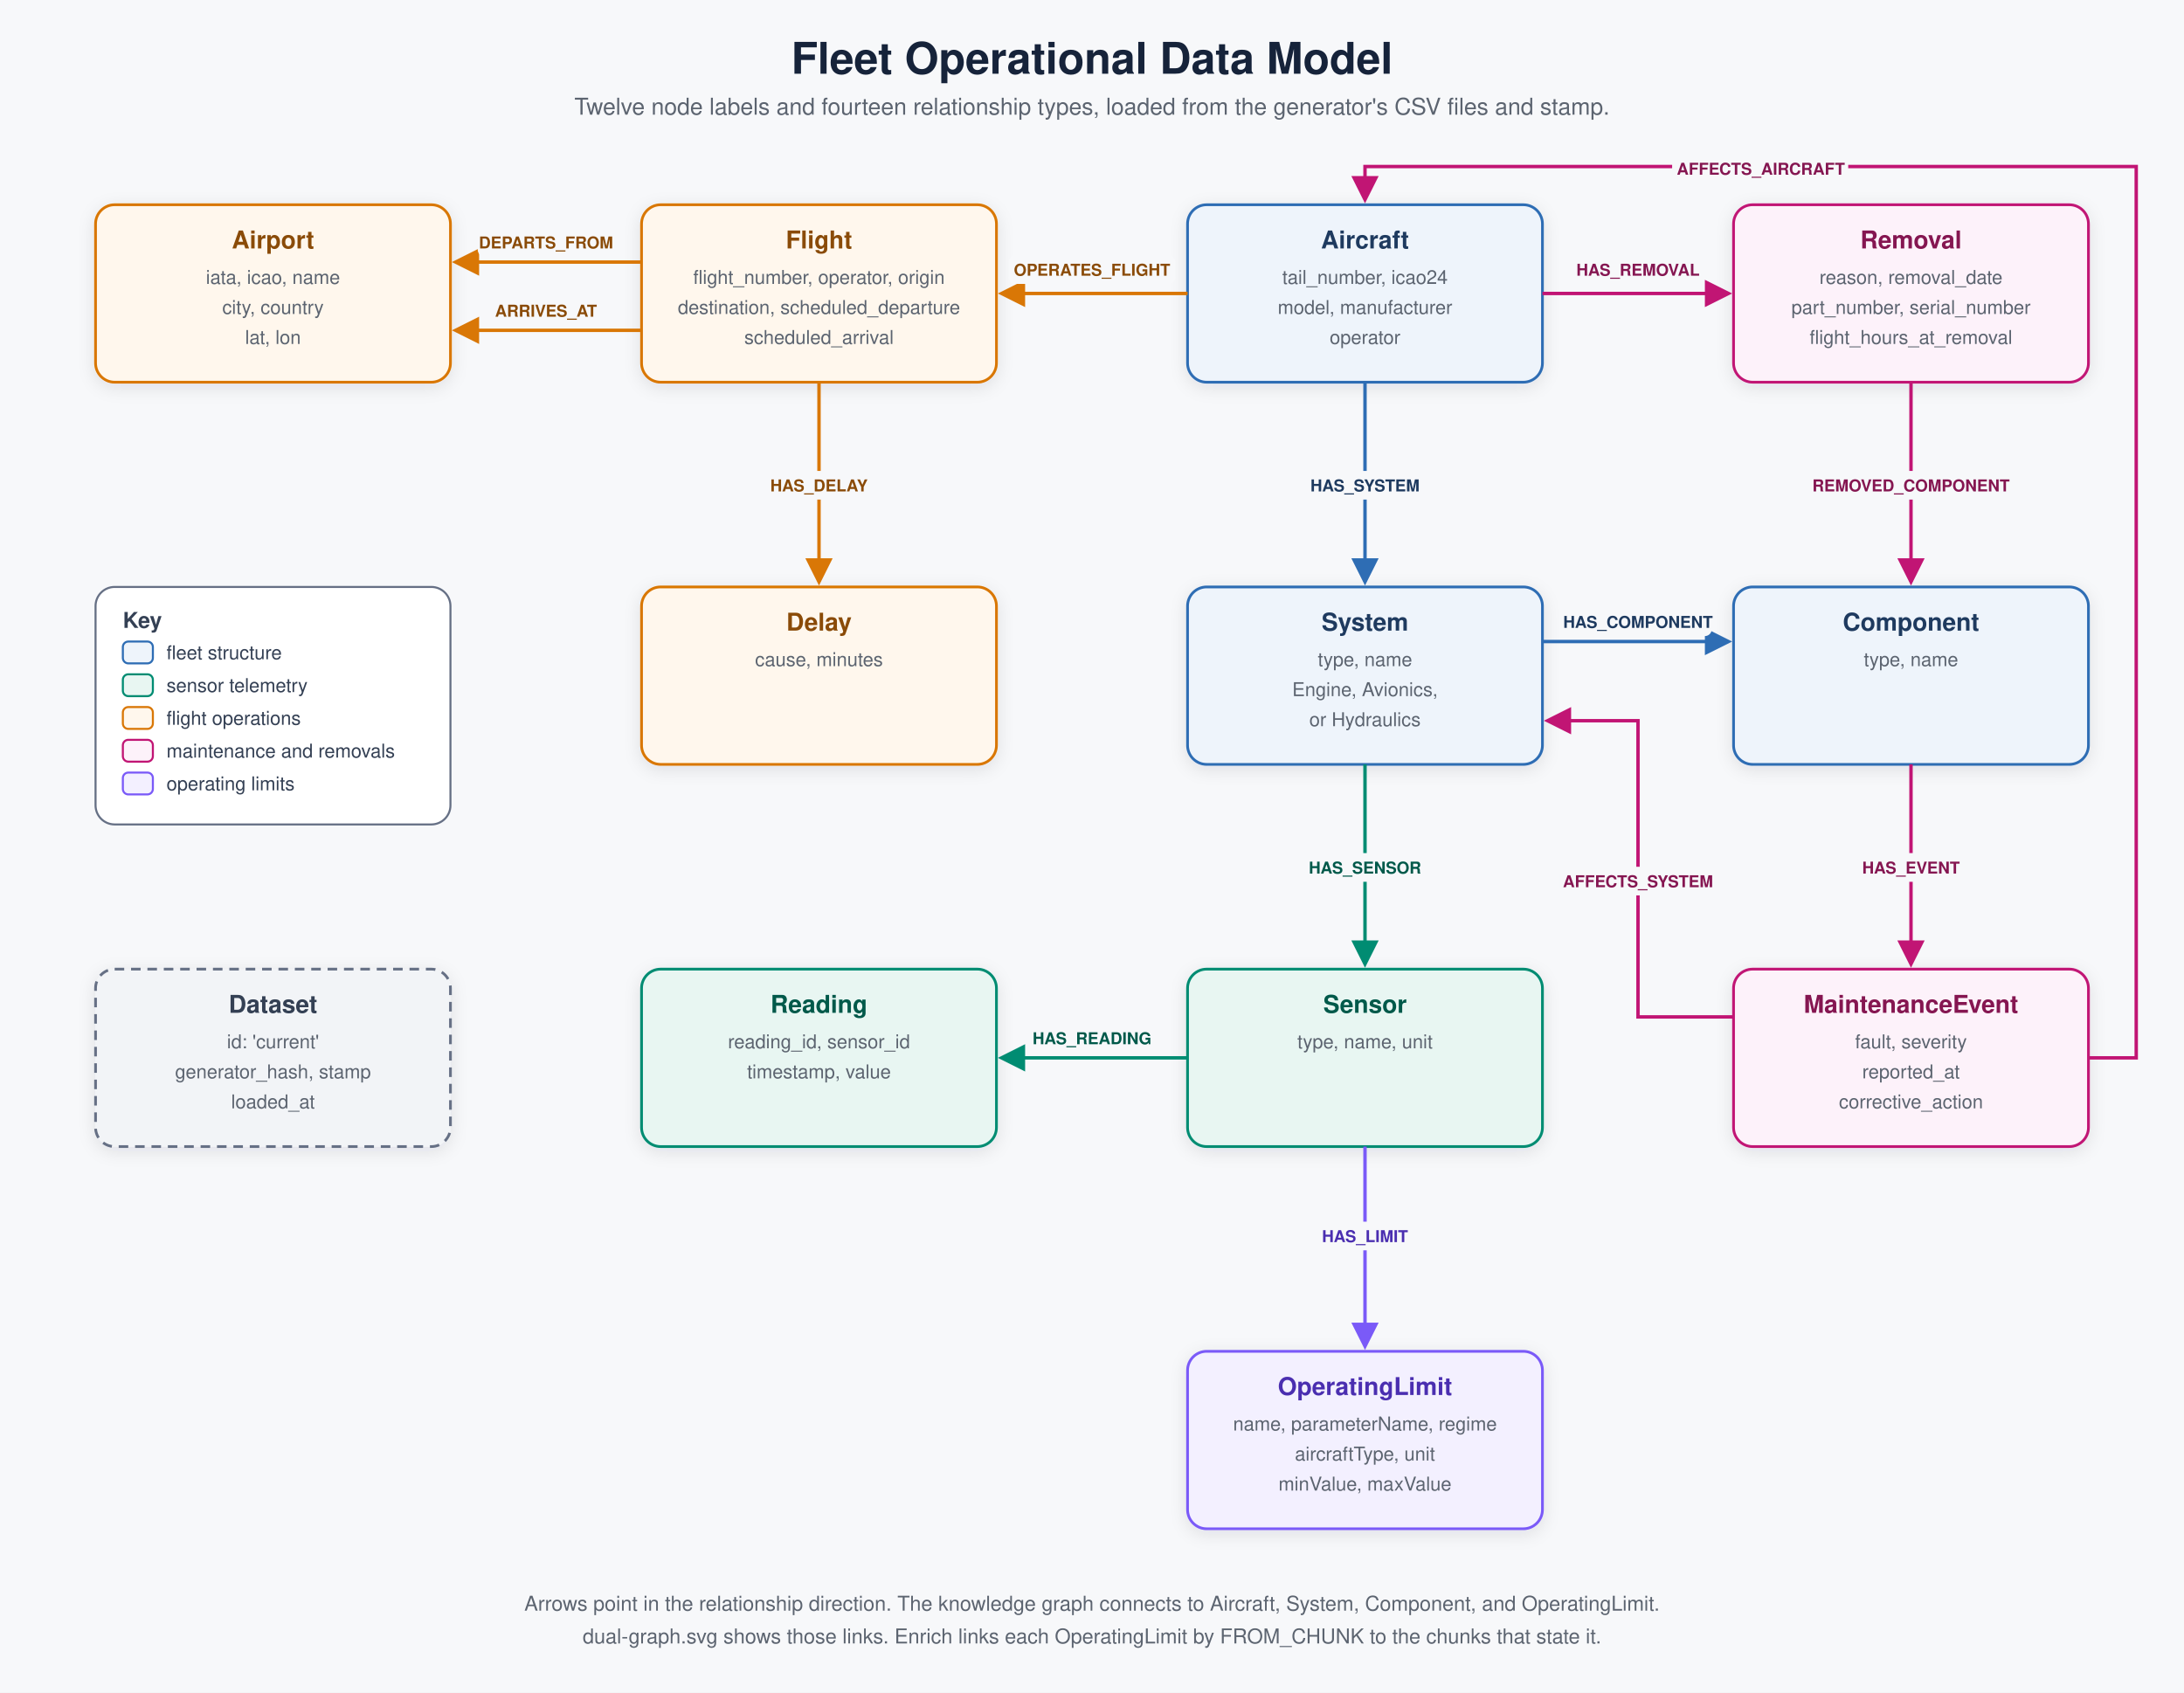
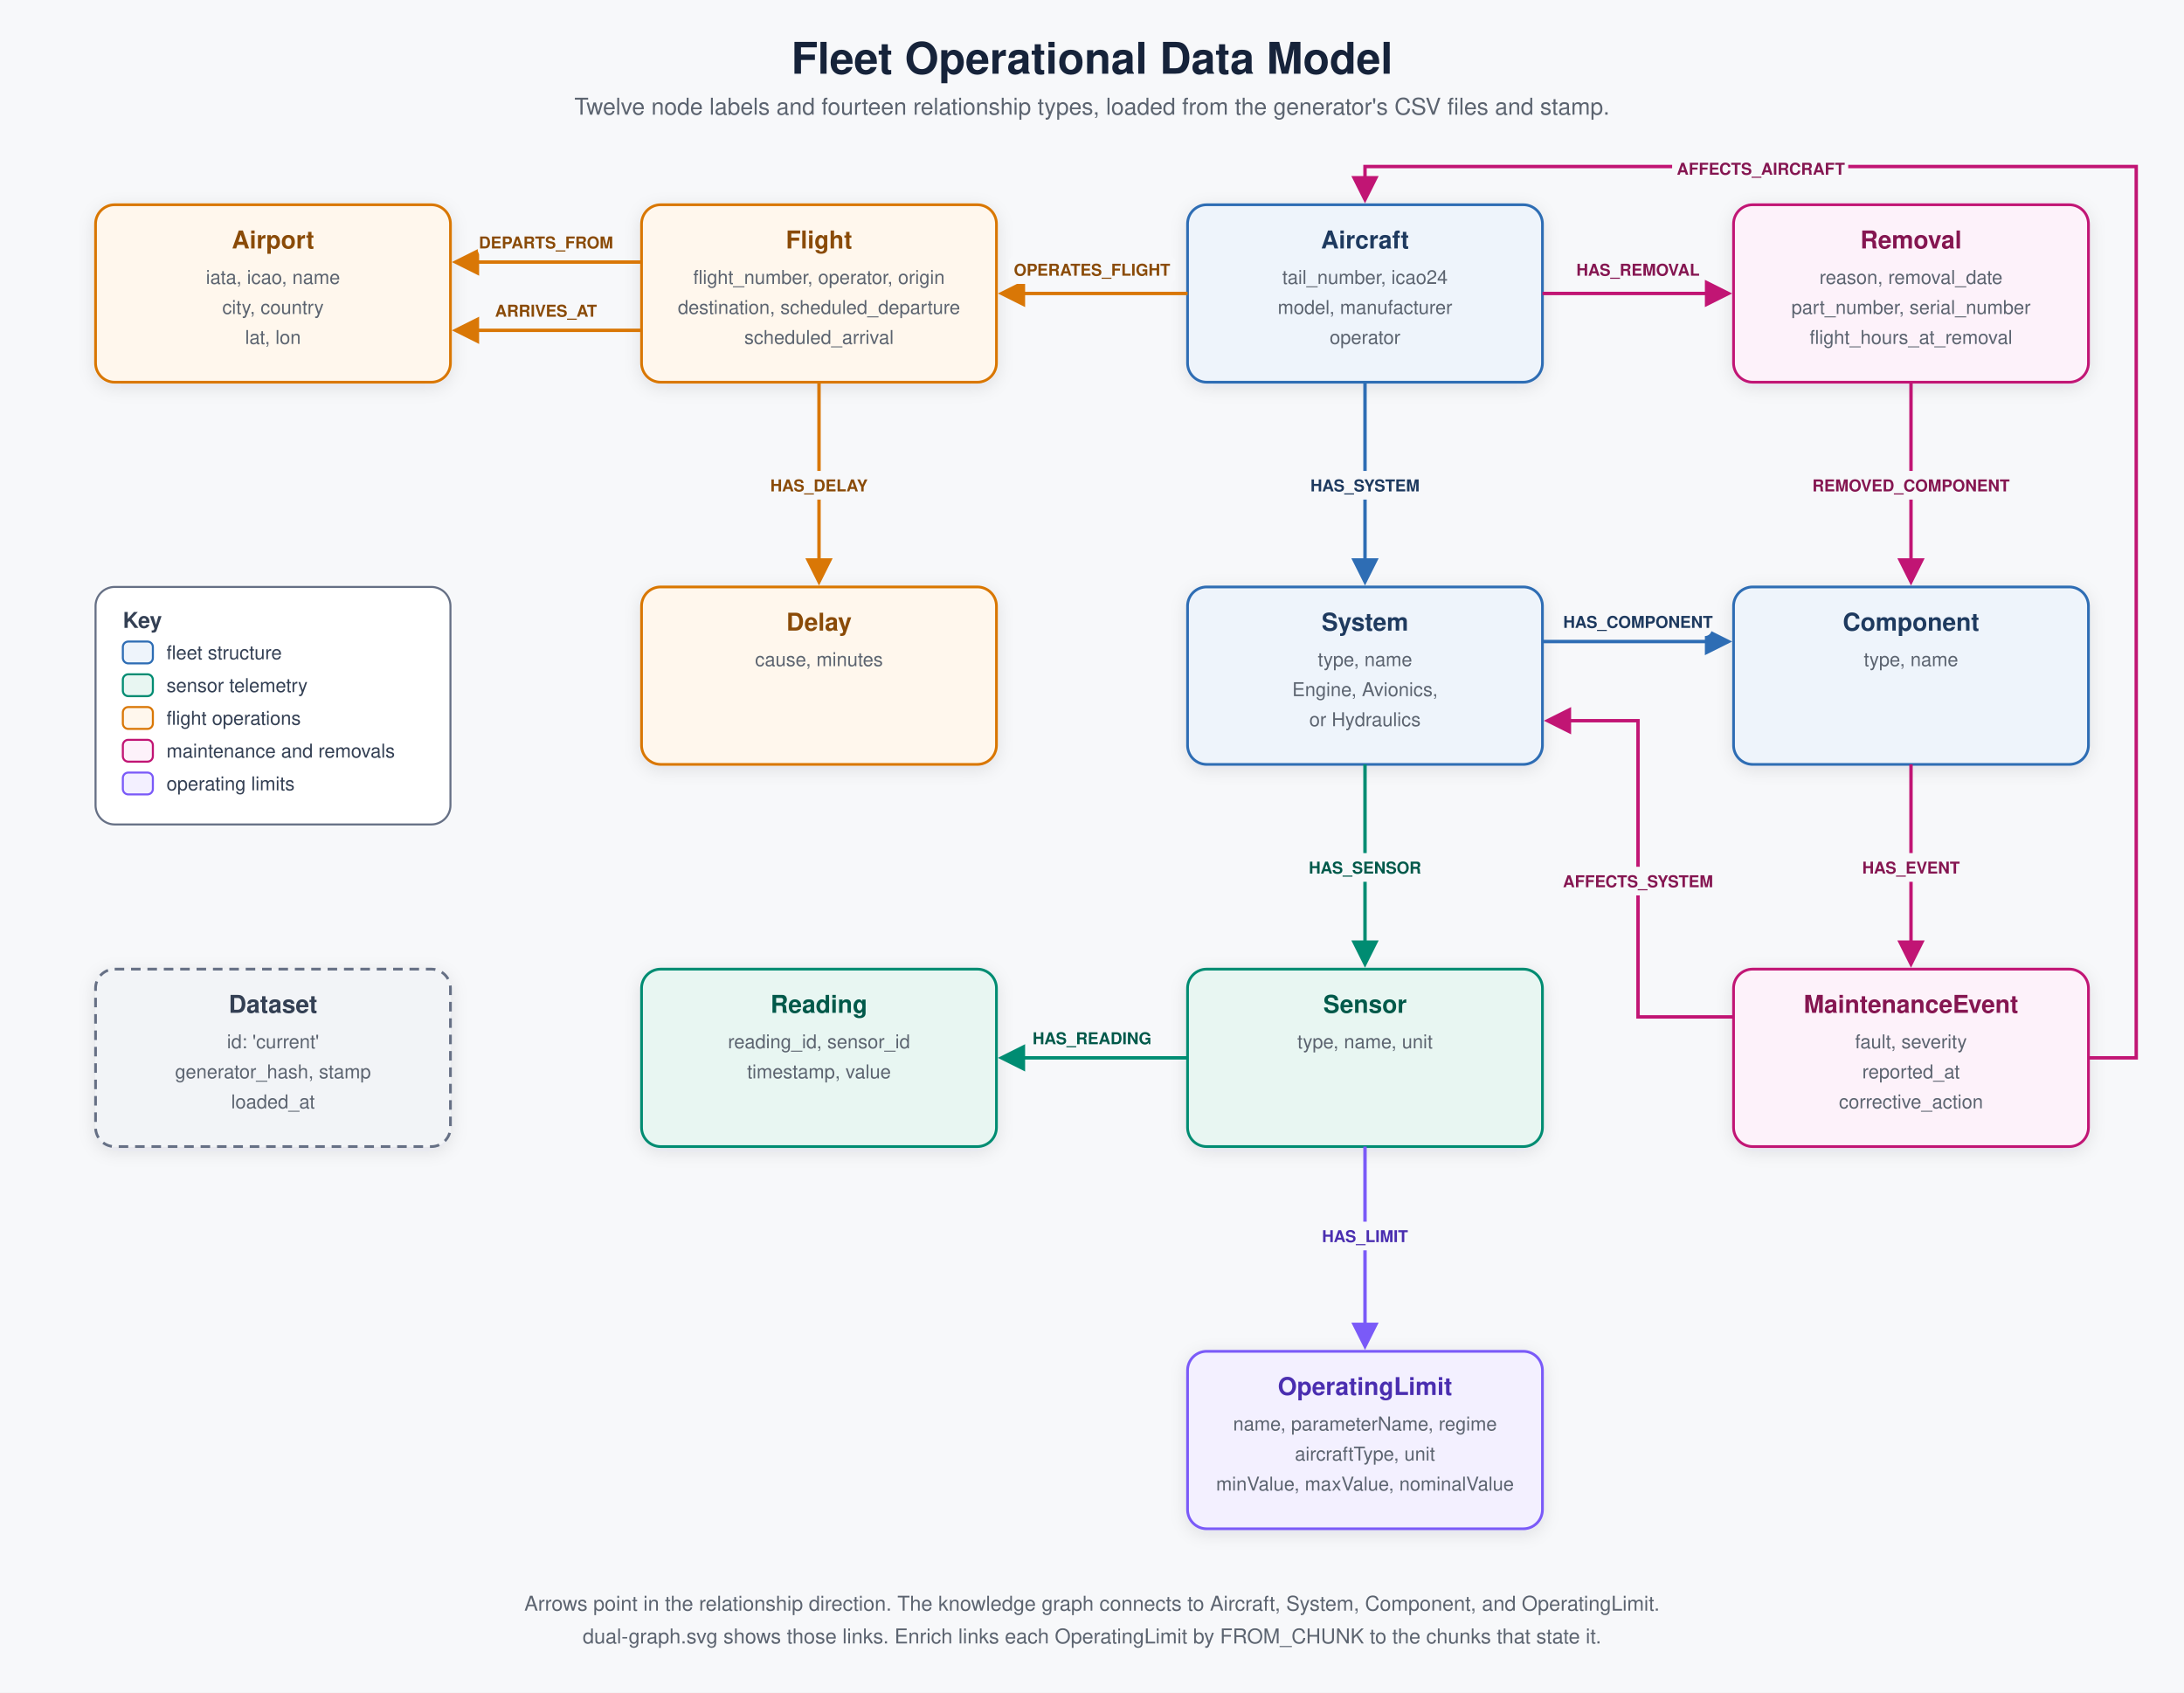
<svg xmlns="http://www.w3.org/2000/svg" width="1600" height="1240" viewBox="0 0 1600 1240" font-family="'Helvetica Neue', Helvetica, Arial, sans-serif">
  <defs>
    <filter id="shadow" x="-15%" y="-20%" width="130%" height="150%">
      <feDropShadow dx="0" dy="3" stdDeviation="6" flood-color="#101828" flood-opacity="0.10" />
    </filter>
    <marker id="a-blue" viewBox="0 0 10 10" refX="8.5" refY="5" markerWidth="8" markerHeight="8" orient="auto-start-reverse">
      <path d="M0,0 L10,5 L0,10 Z" fill="#2E6DB4" />
    </marker>
    <marker id="a-teal" viewBox="0 0 10 10" refX="8.5" refY="5" markerWidth="8" markerHeight="8" orient="auto-start-reverse">
      <path d="M0,0 L10,5 L0,10 Z" fill="#008C72" />
    </marker>
    <marker id="a-orange" viewBox="0 0 10 10" refX="8.5" refY="5" markerWidth="8" markerHeight="8" orient="auto-start-reverse">
      <path d="M0,0 L10,5 L0,10 Z" fill="#D97706" />
    </marker>
    <marker id="a-purple" viewBox="0 0 10 10" refX="8.5" refY="5" markerWidth="8" markerHeight="8" orient="auto-start-reverse">
      <path d="M0,0 L10,5 L0,10 Z" fill="#7A5AF8" />
    </marker>
    <marker id="a-pink" viewBox="0 0 10 10" refX="8.5" refY="5" markerWidth="8" markerHeight="8" orient="auto-start-reverse">
      <path d="M0,0 L10,5 L0,10 Z" fill="#C11574" />
    </marker>
    <marker id="a-slate" viewBox="0 0 10 10" refX="8.5" refY="5" markerWidth="8" markerHeight="8" orient="auto-start-reverse">
      <path d="M0,0 L10,5 L0,10 Z" fill="#667085" />
    </marker>
  </defs>
  <rect width="1600" height="1240" fill="#F7F8FA" />
  <text x="800" y="54" text-anchor="middle" font-size="32" font-weight="700" fill="#16233A">Fleet Operational Data Model</text>
  <text x="800" y="84" text-anchor="middle" font-size="17" fill="#5C6470">Twelve node labels and fourteen relationship types, loaded from the generator's CSV files and stamp.</text>
  <rect x="70" y="150" width="260" height="130" rx="14" fill="#FFF7ED" stroke="#D97706" stroke-width="2" filter="url(#shadow)" />
  <text x="200.0" y="182" font-size="18" font-weight="700" fill="#8A4B08" text-anchor="middle">Airport</text>
  <text x="200.0" y="208" font-size="14" font-weight="400" fill="#5C6470" text-anchor="middle">iata, icao, name</text>
  <text x="200.0" y="230" font-size="14" font-weight="400" fill="#5C6470" text-anchor="middle">city, country</text>
  <text x="200.0" y="252" font-size="14" font-weight="400" fill="#5C6470" text-anchor="middle">lat, lon</text>
  <rect x="470" y="150" width="260" height="130" rx="14" fill="#FFF7ED" stroke="#D97706" stroke-width="2" filter="url(#shadow)" />
  <text x="600.0" y="182" font-size="18" font-weight="700" fill="#8A4B08" text-anchor="middle">Flight</text>
  <text x="600.0" y="208" font-size="14" font-weight="400" fill="#5C6470" text-anchor="middle">flight_number, operator, origin</text>
  <text x="600.0" y="230" font-size="14" font-weight="400" fill="#5C6470" text-anchor="middle">destination, scheduled_departure</text>
  <text x="600.0" y="252" font-size="14" font-weight="400" fill="#5C6470" text-anchor="middle">scheduled_arrival</text>
  <rect x="870" y="150" width="260" height="130" rx="14" fill="#EEF4FB" stroke="#2E6DB4" stroke-width="2" filter="url(#shadow)" />
  <text x="1000.0" y="182" font-size="18" font-weight="700" fill="#1E3A5F" text-anchor="middle">Aircraft</text>
  <text x="1000.0" y="208" font-size="14" font-weight="400" fill="#5C6470" text-anchor="middle">tail_number, icao24</text>
  <text x="1000.0" y="230" font-size="14" font-weight="400" fill="#5C6470" text-anchor="middle">model, manufacturer</text>
  <text x="1000.0" y="252" font-size="14" font-weight="400" fill="#5C6470" text-anchor="middle">operator</text>
  <rect x="1270" y="150" width="260" height="130" rx="14" fill="#FDF2FA" stroke="#C11574" stroke-width="2" filter="url(#shadow)" />
  <text x="1400.0" y="182" font-size="18" font-weight="700" fill="#851651" text-anchor="middle">Removal</text>
  <text x="1400.0" y="208" font-size="14" font-weight="400" fill="#5C6470" text-anchor="middle">reason, removal_date</text>
  <text x="1400.0" y="230" font-size="14" font-weight="400" fill="#5C6470" text-anchor="middle">part_number, serial_number</text>
  <text x="1400.0" y="252" font-size="14" font-weight="400" fill="#5C6470" text-anchor="middle">flight_hours_at_removal</text>
  <rect x="470" y="430" width="260" height="130" rx="14" fill="#FFF7ED" stroke="#D97706" stroke-width="2" filter="url(#shadow)" />
  <text x="600.0" y="462" font-size="18" font-weight="700" fill="#8A4B08" text-anchor="middle">Delay</text>
  <text x="600.0" y="488" font-size="14" font-weight="400" fill="#5C6470" text-anchor="middle">cause, minutes</text>
  <rect x="870" y="430" width="260" height="130" rx="14" fill="#EEF4FB" stroke="#2E6DB4" stroke-width="2" filter="url(#shadow)" />
  <text x="1000.0" y="462" font-size="18" font-weight="700" fill="#1E3A5F" text-anchor="middle">System</text>
  <text x="1000.0" y="488" font-size="14" font-weight="400" fill="#5C6470" text-anchor="middle">type, name</text>
  <text x="1000.0" y="510" font-size="14" font-weight="400" fill="#5C6470" text-anchor="middle">Engine, Avionics,</text>
  <text x="1000.0" y="532" font-size="14" font-weight="400" fill="#5C6470" text-anchor="middle">or Hydraulics</text>
  <rect x="1270" y="430" width="260" height="130" rx="14" fill="#EEF4FB" stroke="#2E6DB4" stroke-width="2" filter="url(#shadow)" />
  <text x="1400.0" y="462" font-size="18" font-weight="700" fill="#1E3A5F" text-anchor="middle">Component</text>
  <text x="1400.0" y="488" font-size="14" font-weight="400" fill="#5C6470" text-anchor="middle">type, name</text>
  <rect x="70" y="710" width="260" height="130" rx="14" fill="#F2F4F7" stroke="#667085" stroke-width="2" stroke-dasharray="7 5" filter="url(#shadow)" />
  <text x="200.0" y="742" font-size="18" font-weight="700" fill="#344054" text-anchor="middle">Dataset</text>
  <text x="200.0" y="768" font-size="14" font-weight="400" fill="#5C6470" text-anchor="middle">id: 'current'</text>
  <text x="200.0" y="790" font-size="14" font-weight="400" fill="#5C6470" text-anchor="middle">generator_hash, stamp</text>
  <text x="200.0" y="812" font-size="14" font-weight="400" fill="#5C6470" text-anchor="middle">loaded_at</text>
  <rect x="470" y="710" width="260" height="130" rx="14" fill="#E8F6F2" stroke="#008C72" stroke-width="2" filter="url(#shadow)" />
  <text x="600.0" y="742" font-size="18" font-weight="700" fill="#00594A" text-anchor="middle">Reading</text>
  <text x="600.0" y="768" font-size="14" font-weight="400" fill="#5C6470" text-anchor="middle">reading_id, sensor_id</text>
  <text x="600.0" y="790" font-size="14" font-weight="400" fill="#5C6470" text-anchor="middle">timestamp, value</text>
  <rect x="870" y="710" width="260" height="130" rx="14" fill="#E8F6F2" stroke="#008C72" stroke-width="2" filter="url(#shadow)" />
  <text x="1000.0" y="742" font-size="18" font-weight="700" fill="#00594A" text-anchor="middle">Sensor</text>
  <text x="1000.0" y="768" font-size="14" font-weight="400" fill="#5C6470" text-anchor="middle">type, name, unit</text>
  <rect x="1270" y="710" width="260" height="130" rx="14" fill="#FDF2FA" stroke="#C11574" stroke-width="2" filter="url(#shadow)" />
  <text x="1400.0" y="742" font-size="18" font-weight="700" fill="#851651" text-anchor="middle">MaintenanceEvent</text>
  <text x="1400.0" y="768" font-size="14" font-weight="400" fill="#5C6470" text-anchor="middle">fault, severity</text>
  <text x="1400.0" y="790" font-size="14" font-weight="400" fill="#5C6470" text-anchor="middle">reported_at</text>
  <text x="1400.0" y="812" font-size="14" font-weight="400" fill="#5C6470" text-anchor="middle">corrective_action</text>
  <path d="M870,215 H734" fill="none" stroke="#D97706" stroke-width="2.5" marker-end="url(#a-orange)" />
  <rect x="739" y="187" width="122" height="21" rx="5" fill="#F7F8FA" />
  <text x="800" y="202" font-size="12" font-weight="600" fill="#8A4B08" text-anchor="middle">OPERATES_FLIGHT</text>
  <path d="M470,192 H334" fill="none" stroke="#D97706" stroke-width="2.5" marker-end="url(#a-orange)" />
  <rect x="350" y="167" width="100" height="21" rx="5" fill="#F7F8FA" />
  <text x="400" y="182" font-size="12" font-weight="600" fill="#8A4B08" text-anchor="middle">DEPARTS_FROM</text>
  <path d="M470,242 H334" fill="none" stroke="#D97706" stroke-width="2.5" marker-end="url(#a-orange)" />
  <rect x="357" y="217" width="86" height="21" rx="5" fill="#F7F8FA" />
  <text x="400" y="232" font-size="12" font-weight="600" fill="#8A4B08" text-anchor="middle">ARRIVES_AT</text>
  <path d="M600,280 V426" fill="none" stroke="#D97706" stroke-width="2.5" marker-end="url(#a-orange)" />
  <rect x="561" y="345" width="79" height="21" rx="5" fill="#F7F8FA" />
  <text x="600" y="360" font-size="12" font-weight="600" fill="#8A4B08" text-anchor="middle">HAS_DELAY</text>
  <path d="M1000,280 V426" fill="none" stroke="#2E6DB4" stroke-width="2.5" marker-end="url(#a-blue)" />
  <rect x="957" y="345" width="86" height="21" rx="5" fill="#F7F8FA" />
  <text x="1000" y="360" font-size="12" font-weight="600" fill="#1E3A5F" text-anchor="middle">HAS_SYSTEM</text>
  <path d="M1130,470 H1266" fill="none" stroke="#2E6DB4" stroke-width="2.5" marker-end="url(#a-blue)" />
  <rect x="1146" y="445" width="108" height="21" rx="5" fill="#F7F8FA" />
  <text x="1200" y="460" font-size="12" font-weight="600" fill="#1E3A5F" text-anchor="middle">HAS_COMPONENT</text>
  <path d="M1000,560 V706" fill="none" stroke="#008C72" stroke-width="2.5" marker-end="url(#a-teal)" />
  <rect x="957" y="625" width="86" height="21" rx="5" fill="#F7F8FA" />
  <text x="1000" y="640" font-size="12" font-weight="600" fill="#00594A" text-anchor="middle">HAS_SENSOR</text>
  <path d="M870,775 H734" fill="none" stroke="#008C72" stroke-width="2.5" marker-end="url(#a-teal)" />
  <rect x="753" y="750" width="93" height="21" rx="5" fill="#F7F8FA" />
  <text x="800" y="765" font-size="12" font-weight="600" fill="#00594A" text-anchor="middle">HAS_READING</text>
  <path d="M1130,215 H1266" fill="none" stroke="#C11574" stroke-width="2.5" marker-end="url(#a-pink)" />
  <rect x="1153" y="187" width="93" height="21" rx="5" fill="#F7F8FA" />
  <text x="1200" y="202" font-size="12" font-weight="600" fill="#851651" text-anchor="middle">HAS_REMOVAL</text>
  <path d="M1400,280 V426" fill="none" stroke="#C11574" stroke-width="2.5" marker-end="url(#a-pink)" />
  <rect x="1332" y="345" width="136" height="21" rx="5" fill="#F7F8FA" />
  <text x="1400" y="360" font-size="12" font-weight="600" fill="#851651" text-anchor="middle">REMOVED_COMPONENT</text>
  <path d="M1400,560 V706" fill="none" stroke="#C11574" stroke-width="2.5" marker-end="url(#a-pink)" />
  <rect x="1361" y="625" width="79" height="21" rx="5" fill="#F7F8FA" />
  <text x="1400" y="640" font-size="12" font-weight="600" fill="#851651" text-anchor="middle">HAS_EVENT</text>
  <path d="M1270,745 H1200 V528 H1134" fill="none" stroke="#C11574" stroke-width="2.5" marker-end="url(#a-pink)" />
  <rect x="1143" y="635" width="115" height="21" rx="5" fill="#F7F8FA" />
  <text x="1200" y="650" font-size="12" font-weight="600" fill="#851651" text-anchor="middle">AFFECTS_SYSTEM</text>
  <path d="M1530,775 H1565 V122 H1000 V146" fill="none" stroke="#C11574" stroke-width="2.5" marker-end="url(#a-pink)" />
  <rect x="1225" y="113" width="129" height="21" rx="5" fill="#F7F8FA" />
  <text x="1290" y="128" font-size="12" font-weight="600" fill="#851651" text-anchor="middle">AFFECTS_AIRCRAFT</text>
  <rect x="870" y="990" width="260" height="130" rx="14" fill="#F3F0FF" stroke="#7A5AF8" stroke-width="2" filter="url(#shadow)" />
  <text x="1000.0" y="1022" font-size="18" font-weight="700" fill="#4A2EB0" text-anchor="middle">OperatingLimit</text>
  <text x="1000.0" y="1048" font-size="14" font-weight="400" fill="#5C6470" text-anchor="middle">name, parameterName, regime</text>
  <text x="1000.0" y="1070" font-size="14" font-weight="400" fill="#5C6470" text-anchor="middle">aircraftType, unit</text>
-   <text x="1000.0" y="1092" font-size="14" font-weight="400" fill="#5C6470" text-anchor="middle">minValue, maxValue</text>
+   <text x="1000.0" y="1092" font-size="14" font-weight="400" fill="#5C6470" text-anchor="middle">minValue, maxValue, nominalValue</text>
  <path d="M1000,840 V986" fill="none" stroke="#7A5AF8" stroke-width="2.5" marker-end="url(#a-purple)" />
  <rect x="964" y="895" width="72" height="21" rx="5" fill="#F7F8FA" />
  <text x="1000" y="910" font-size="12" font-weight="600" fill="#4A2EB0" text-anchor="middle">HAS_LIMIT</text>
  <rect x="70" y="430" width="260" height="174" rx="14" fill="#FFFFFF" stroke="#667085" stroke-width="1.5" />
  <text x="90" y="460" font-size="16" font-weight="700" fill="#344054" text-anchor="start">Key</text>
  <rect x="90" y="470" width="22" height="16" rx="4" fill="#EEF4FB" stroke="#2E6DB4" stroke-width="1.5" />
  <text x="122" y="483" font-size="14" font-weight="400" fill="#344054" text-anchor="start">fleet structure</text>
  <rect x="90" y="494" width="22" height="16" rx="4" fill="#E8F6F2" stroke="#008C72" stroke-width="1.5" />
  <text x="122" y="507" font-size="14" font-weight="400" fill="#344054" text-anchor="start">sensor telemetry</text>
  <rect x="90" y="518" width="22" height="16" rx="4" fill="#FFF7ED" stroke="#D97706" stroke-width="1.5" />
  <text x="122" y="531" font-size="14" font-weight="400" fill="#344054" text-anchor="start">flight operations</text>
  <rect x="90" y="542" width="22" height="16" rx="4" fill="#FDF2FA" stroke="#C11574" stroke-width="1.5" />
  <text x="122" y="555" font-size="14" font-weight="400" fill="#344054" text-anchor="start">maintenance and removals</text>
  <rect x="90" y="566" width="22" height="16" rx="4" fill="#F3F0FF" stroke="#7A5AF8" stroke-width="1.5" />
  <text x="122" y="579" font-size="14" font-weight="400" fill="#344054" text-anchor="start">operating limits</text>
  <text x="800" y="1180" font-size="15" font-weight="400" fill="#5C6470" text-anchor="middle">Arrows point in the relationship direction. The knowledge graph connects to Aircraft, System, Component, and OperatingLimit.</text>
  <text x="800" y="1204" font-size="15" font-weight="400" fill="#5C6470" text-anchor="middle">dual-graph.svg shows those links. Enrich links each OperatingLimit by FROM_CHUNK to the chunks that state it.</text>
</svg>
